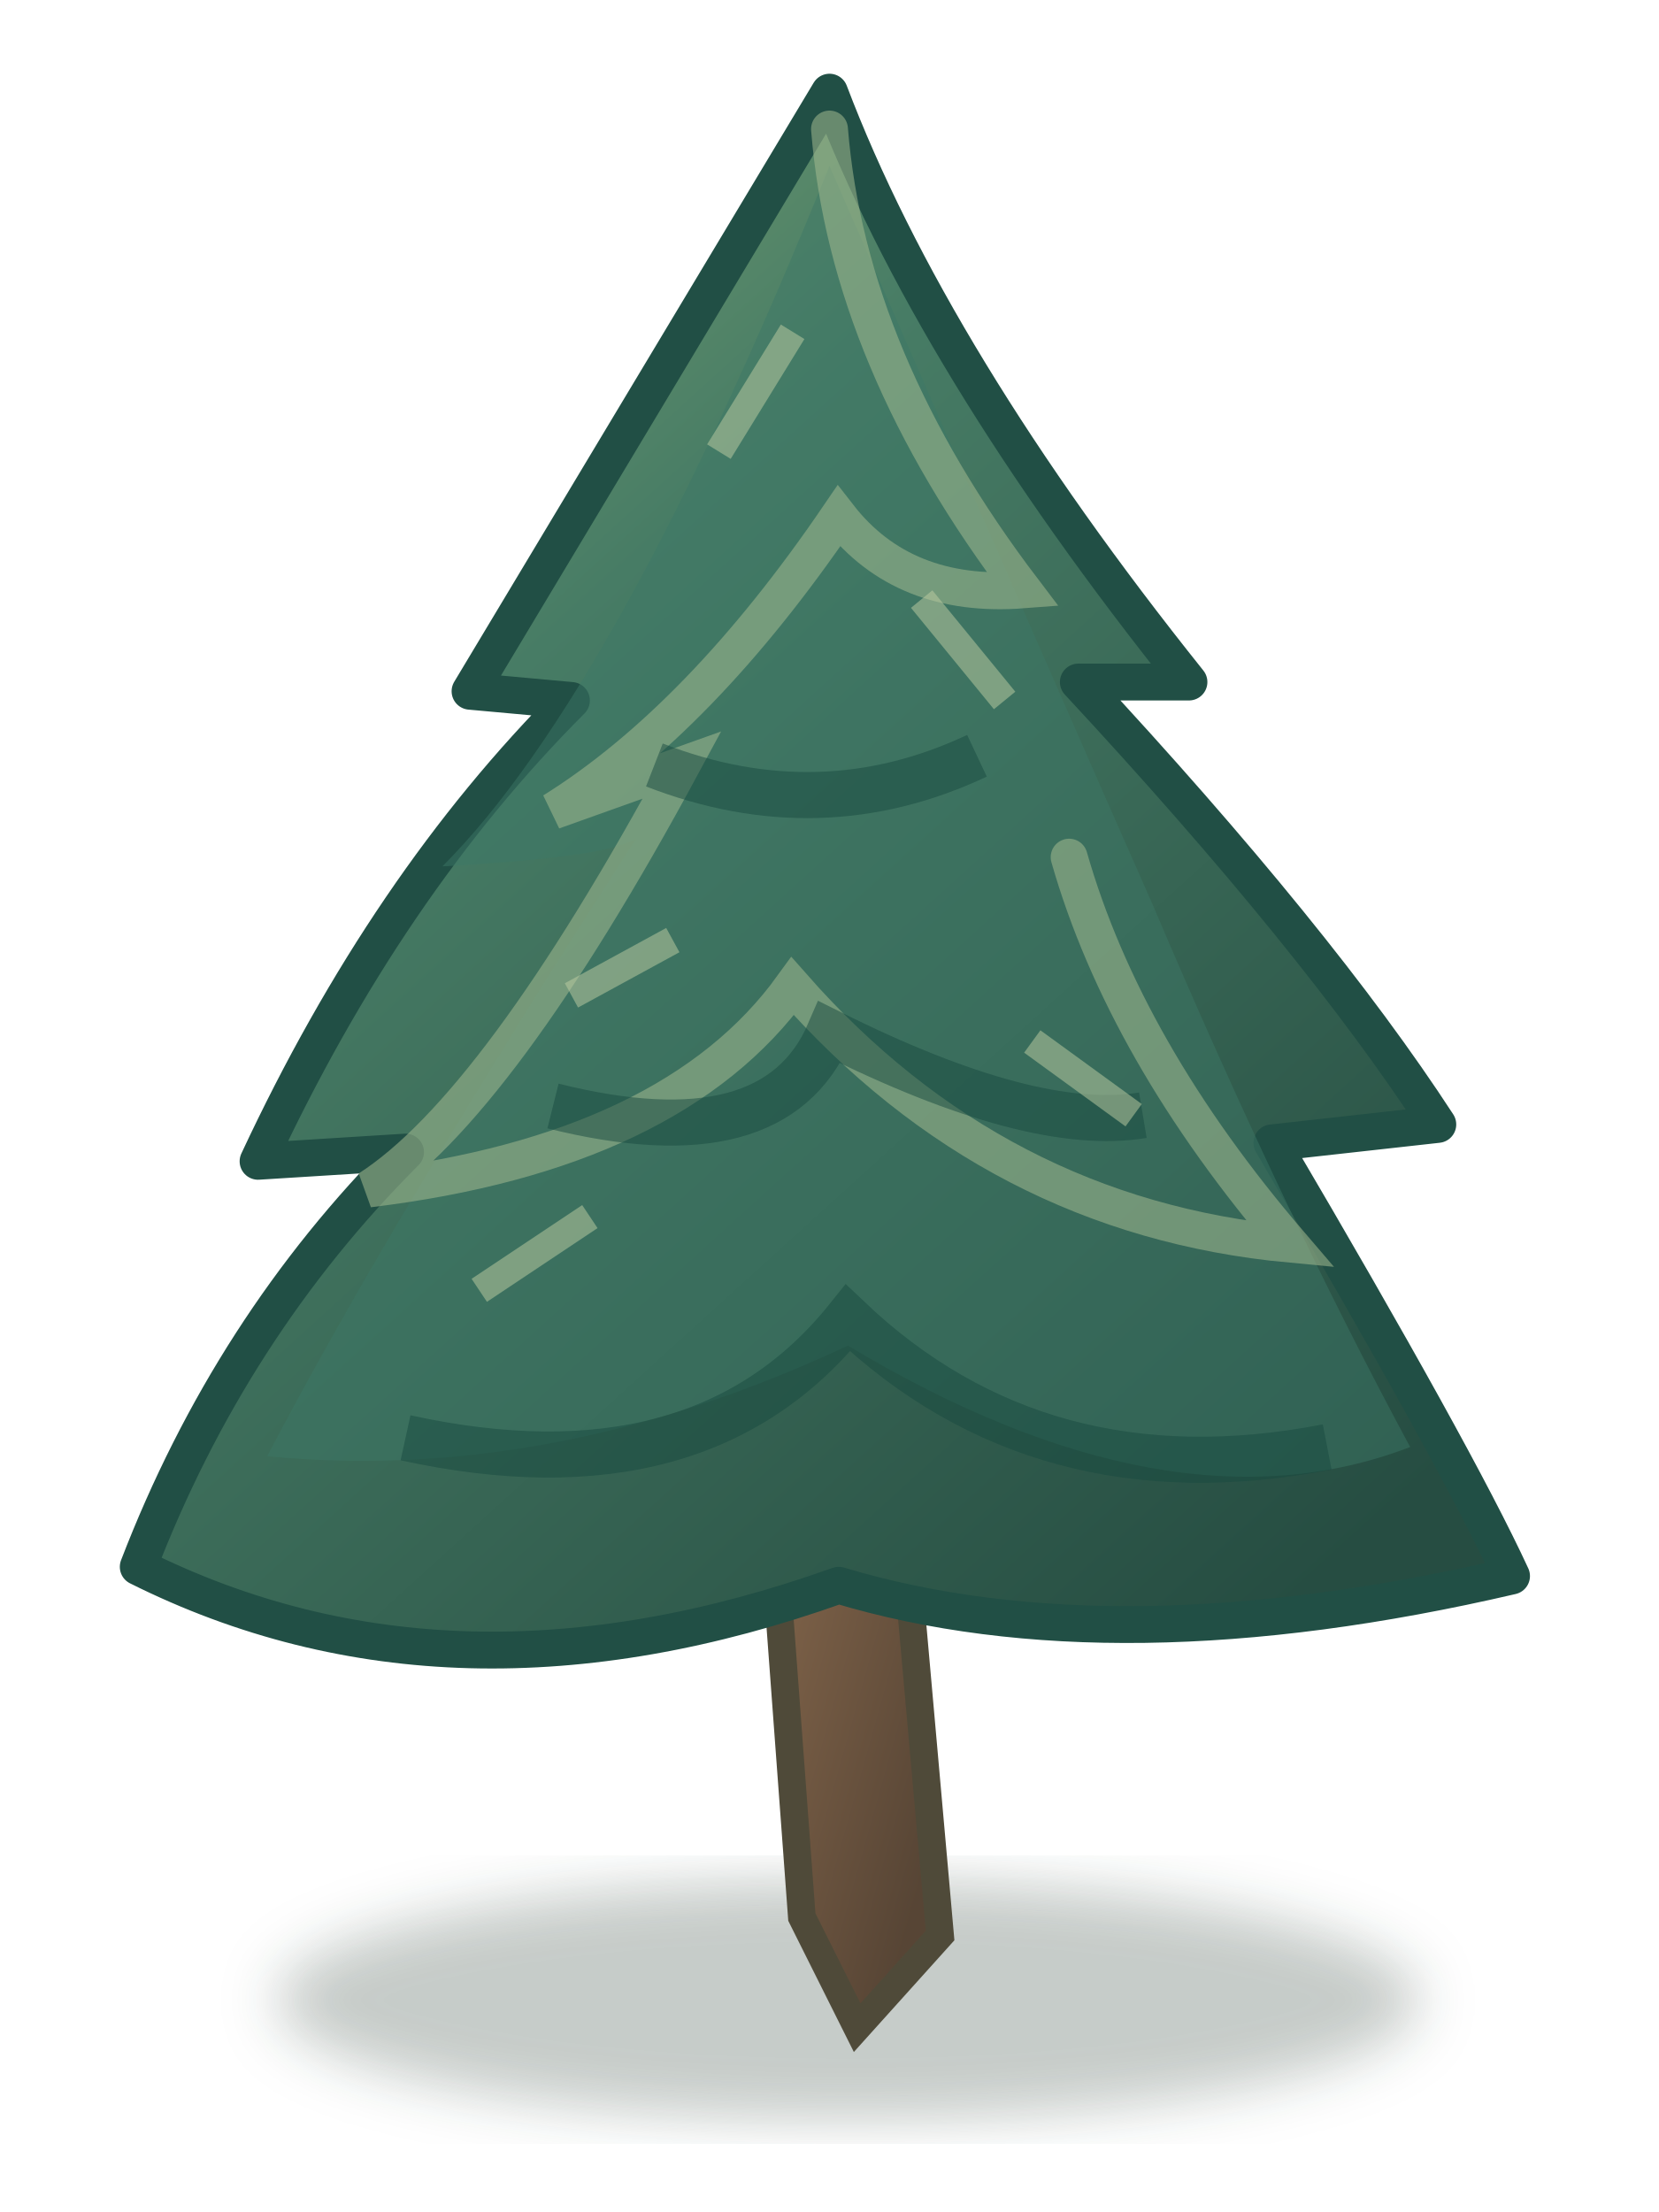
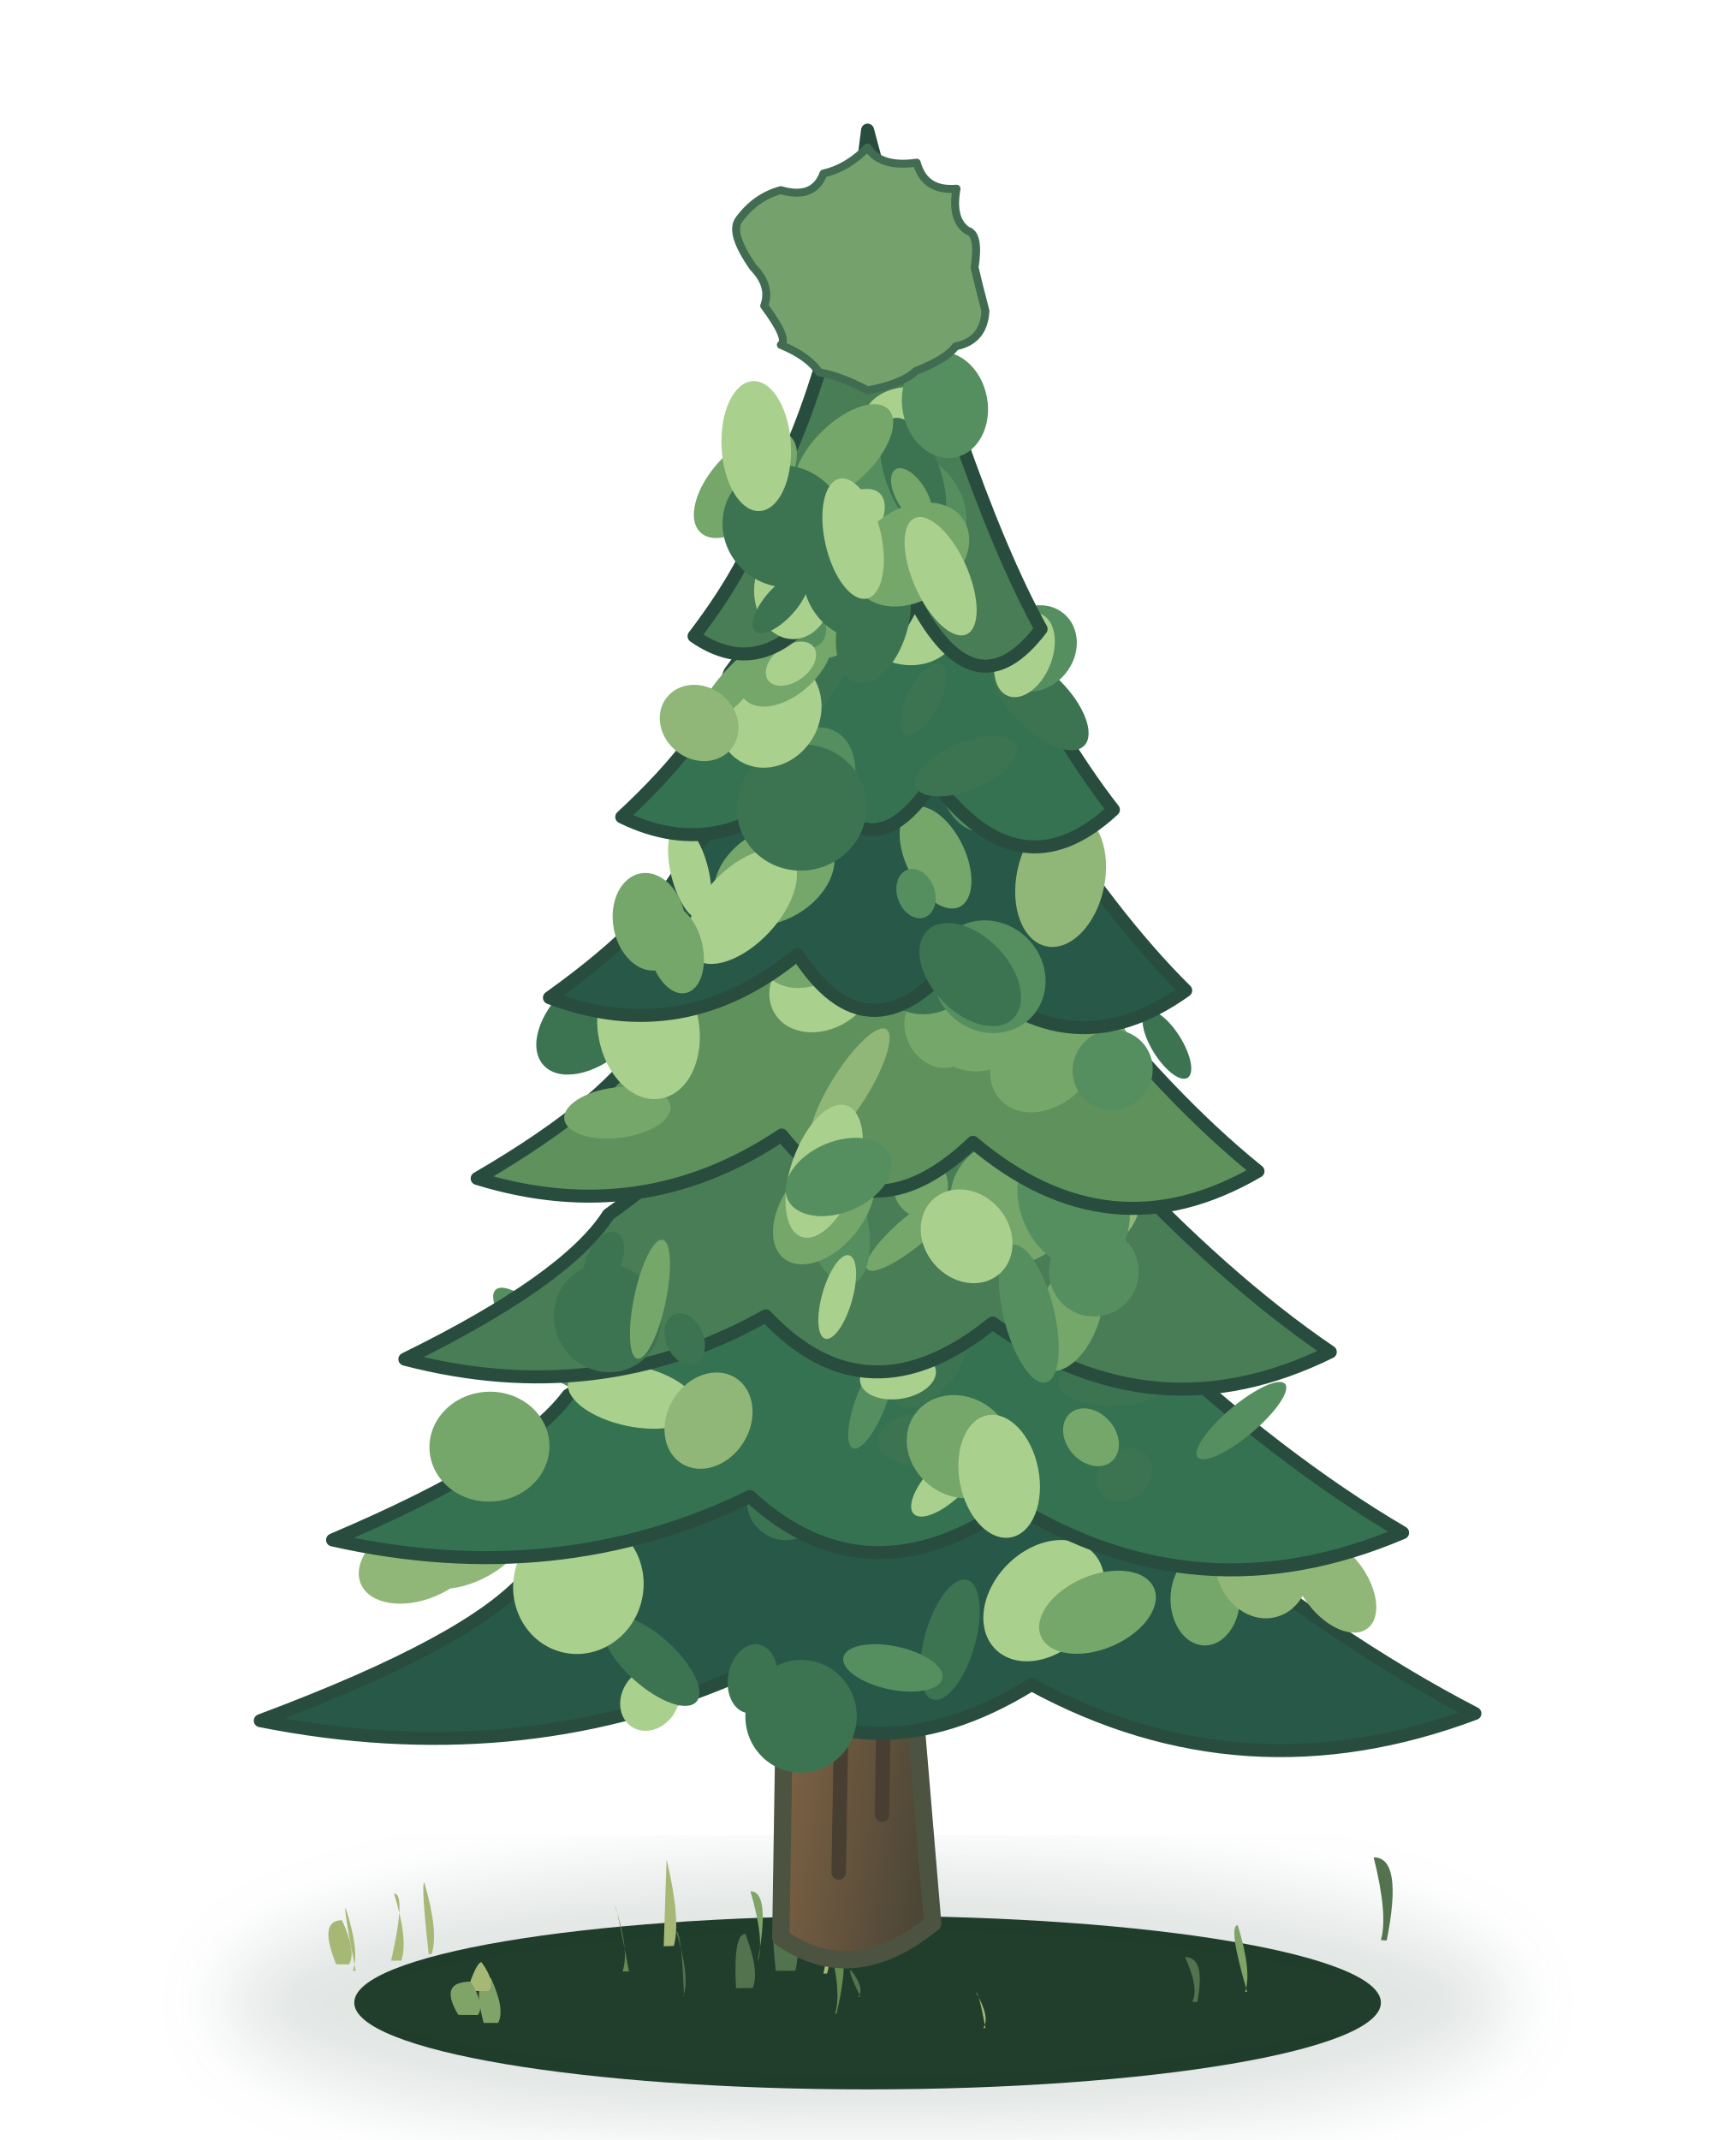
- <svg xmlns="http://www.w3.org/2000/svg" width="180" height="240" viewBox="0 0 180 240">
+ <svg xmlns="http://www.w3.org/2000/svg" width="240" height="296" viewBox="0 0 240 296">
  <defs>
-     <filter id="soft">
-       <feGaussianBlur stdDeviation="3" />
+     <linearGradient id="bark" x2=".9" y2="1">
+       <stop stop-color="#ab8d61" />
+       <stop offset=".52" stop-color="#775e42" />
+       <stop offset="1" stop-color="#4a4536" />
+     </linearGradient>
+     <linearGradient id="stone" x2=".8" y2="1">
+       <stop stop-color="#d1d1b8" />
+       <stop offset=".5" stop-color="#929a8d" />
+       <stop offset="1" stop-color="#5e7162" />
+     </linearGradient>
+     <linearGradient id="timber" x2=".55" y2="1">
+       <stop stop-color="#d3b783" />
+       <stop offset=".5" stop-color="#a77e51" />
+       <stop offset="1" stop-color="#745940" />
+     </linearGradient>
+     <linearGradient id="canopy" x2=".2" y2="1">
+       <stop stop-color="#89b66e" />
+       <stop offset=".5" stop-color="#4c8258" />
+       <stop offset="1" stop-color="#255c4a" />
+     </linearGradient>
+     <linearGradient id="deep" x2=".35" y2="1">
+       <stop stop-color="#66915a" />
+       <stop offset=".5" stop-color="#386c50" />
+       <stop offset="1" stop-color="#235244" />
+     </linearGradient>
+     <radialGradient id="glow">
+       <stop stop-color="#f3e5b1" stop-opacity=".55" />
+       <stop offset="1" stop-color="#f3e5b1" stop-opacity="0" />
+     </radialGradient>
+     <filter id="blur">
+       <feGaussianBlur stdDeviation="5" />
    </filter>
-     <linearGradient id="pine" x2=".8" y2="1">
-       <stop stop-color="#86aa74" />
-       <stop offset=".36" stop-color="#477c65" />
-       <stop offset="1" stop-color="#264d42" />
-     </linearGradient>
-     <linearGradient id="leaf" x2=".7" y2="1">
-       <stop stop-color="#add18a" />
-       <stop offset=".48" stop-color="#5d9a72" />
-       <stop offset="1" stop-color="#346754" />
-     </linearGradient>
-     <linearGradient id="stone" x2=".9" y2="1">
-       <stop stop-color="#c8c4a8" />
-       <stop offset=".55" stop-color="#9b9d8c" />
-       <stop offset="1" stop-color="#646f69" />
-     </linearGradient>
-     <linearGradient id="wood" x2=".7" y2="1">
-       <stop stop-color="#9d7958" />
-       <stop offset="1" stop-color="#574535" />
-     </linearGradient>
  </defs>
-   <ellipse cx="92" cy="217" rx="62" ry="13" fill="#1e3327" opacity=".25" filter="url(#soft)" />
-   <path d="M87 208 L81 127 Q86 102 94 120 L102 210 93 220Z" fill="url(#wood)" stroke="#4f4a39" stroke-width="3" />
-   <path d="M90 10 Q101 39 129 74 L117 74 Q143 102 156 122 L138 124 Q158 158 164 171 Q121 181 91 172 Q49 187 15 170 Q25 144 44 125 L28 126 Q42 96 62 76 L51 75Z" fill="url(#pine)" stroke="#214f45" stroke-width="4" stroke-linejoin="round" />
-   <path d="M90 18 Q67 75 48 94 Q66 93 69 91 Q42 133 29 158 Q60 161 92 146 Q127 167 153 157 Q139 131 125 98 Q117 80 90 18Z" fill="#3c7866" opacity=".48" />
-   <path d="M90 14 Q92 39 111 64 Q98 65 91 56 Q76 78 60 88 L74 83 Q54 120 40 129 Q73 125 86 107 Q108 132 140 135 Q122 114 116 93" fill="none" stroke="#a3b990" stroke-width="4" opacity=".55" stroke-linecap="round" />
-   <path d="M44 156 Q76 163 92 143 Q113 163 144 157 M60 120 Q84 126 90 112 Q112 123 124 121 M71 83 Q89 90 106 82" stroke="#17493f" stroke-width="5" opacity=".5" fill="none" />
-   <g stroke="#bbcca2" opacity=".52" stroke-width="3">
-     <path d="M52 140l12 -8 M62 108l11 -6 M112 113l11 8 M100 65l9 11 M86 36l-8 13" />
-   </g>
+   <ellipse cx="120" cy="277" rx="71" ry="12" fill="#213e2c" />
+   <ellipse cx="120" cy="277" rx="88.75" ry="19.2" fill="#173b27" opacity=".13" filter="url(#blur)" />
+   <path d="M46.5 271.7q-2.5 -6.1 0.8 -6.1q2 4.272 1 6.103" fill="#a6b875" />
+   <path d="M172.5 275.5q-2.7 -9.2 -1.3 -9.2q2 6.466 1 9.237" fill="#80a368" />
+   <path d="M104.8 271.3q1.8 -9.7 -1.0 -9.7q2 6.794 1 9.705" fill="#80a368" />
+   <path d="M54.1 271.2q2.1 -9.3 0.4 -9.3q2 6.503 1 9.29" fill="#a6b875" />
+   <path d="M87.0 272.7q-1.7 -9.0 -1.9 -9.0q2 6.29 1 8.986" fill="#668a52" />
+   <path d="M101.8 275.0q-0.4 -7.5 1.3 -7.5q2 5.234 1 7.477" fill="#53734e" />
+   <path d="M191.8 268.4q2.3 -11.5 -1.8 -11.5q2 8.016 1 11.451" fill="#53734e" />
+   <path d="M119.0 276.2q-1.8 -3.7 -1.3 -3.7q2 2.591 1 3.701" fill="#53734e" />
+   <path d="M59.3 270.3q-1.1 -9.9 -0.6 -9.9q2 6.906 1 9.866" fill="#a6b875" />
+   <path d="M91.8 269.2q0.4 -12.0 0.4 -12.0q2 8.368 1 11.954" fill="#a6b875" />
+   <path d="M113.9 273.0q2.1 -10.6 -0.5 -10.6q2 7.399 1 10.57" fill="#a6b875" />
+   <path d="M165.6 276.9q1.2 -6.2 -1.7 -6.2q2 4.329 1 6.184" fill="#53734e" />
+   <path d="M66.9 279.8q-1.7 -6.2 1.0 -6.2q2 4.346 1 6.209" fill="#80a368" />
+   <path d="M64.6 275.4q1.3 -4.0 2.0 -4.0q2 2.8 1 4" fill="#a6b875" />
+   <path d="M115.7 278.5q2.5 -10.4 -1.2 -10.4q2 7.31 1 10.443" fill="#668a52" />
+   <path d="M49.2 272.6q-1.7 -8.7 -1.4 -8.7q2 6.085 1 8.693" fill="#a6b875" />
+   <path d="M94.6 276.1q-0.3 -9.0 -1.1 -9.0q2 6.334 1 9.048" fill="#53734e" />
+   <path d="M63.4 278.7q-2.8 -4.6 1.7 -4.6q2 3.229 1 4.613" fill="#80a368" />
+   <path d="M107.3 272.6q-1.3 -11.9 1.7 -11.9q2 8.324 1 11.891" fill="#53734e" />
+   <path d="M136.3 280.5q-0.9 -4.9 -1.3 -4.9q2 3.451 1 4.929" fill="#a6b875" />
+   <path d="M108 268L110 140Q113 118 117 123L129 266Q118 275 108 268Z" fill="url(#bark)" stroke="#4c5340" stroke-width="2.4" stroke-linecap="round" stroke-linejoin="round" />
+   <path d="M116 259L118 143M122 251L123 184" fill="none" stroke="#493e32" stroke-width="2" stroke-linecap="round" stroke-linejoin="round" />
+   <path d="M120 168Q106.56 200 72.96 218Q65.4 227 36 238Q71.28 245 101.52 232Q120 247 142.68 233Q172.08 249 204 237Q165.36 217 120 168Z" fill="#285848" stroke="#284d3e" stroke-width="1.8" stroke-linecap="round" stroke-linejoin="round" />
+   <ellipse cx="166.7" cy="221.1" rx="4.8" ry="6.5" fill="#75a66a" transform="rotate(1 166.7 221.1)" />
+   <ellipse cx="131.4" cy="226.8" rx="3.5" ry="8.6" fill="#3c7452" transform="rotate(16 131.4 226.8)" />
+   <ellipse cx="123.5" cy="230.7" rx="7.0" ry="3.0" fill="#568f5f" transform="rotate(12 123.5 230.7)" />
+   <ellipse cx="110.8" cy="237.4" rx="7.7" ry="7.8" fill="#3c7452" transform="rotate(9 110.8 237.4)" />
+   <ellipse cx="174.6" cy="216.3" rx="6.5" ry="7.6" fill="#90b777" transform="rotate(-14 174.6 216.3)" />
+   <ellipse cx="58.1" cy="215.6" rx="8.9" ry="5.6" fill="#90b777" transform="rotate(-23 58.1 215.6)" />
+   <ellipse cx="184.5" cy="219.1" rx="7.7" ry="4.5" fill="#90b777" transform="rotate(53 184.5 219.1)" />
+   <ellipse cx="89.9" cy="235.0" rx="3.9" ry="4.6" fill="#aad08e" transform="rotate(33 89.9 235.0)" />
+   <ellipse cx="78.2" cy="211.9" rx="7.7" ry="7.5" fill="#90b777" transform="rotate(-2 78.2 211.9)" />
+   <ellipse cx="90.0" cy="229.7" rx="8.5" ry="3.5" fill="#3c7452" transform="rotate(42 90.0 229.7)" />
+   <ellipse cx="144.4" cy="221.4" rx="7.1" ry="9.5" fill="#aad08e" transform="rotate(45 144.4 221.4)" />
+   <ellipse cx="108.3" cy="208.2" rx="5.1" ry="4.7" fill="#3c7452" transform="rotate(35 108.3 208.2)" />
+   <ellipse cx="80.0" cy="219.3" rx="9.0" ry="9.5" fill="#aad08e" transform="rotate(13 80.0 219.3)" />
+   <ellipse cx="96.3" cy="203.4" rx="7.5" ry="6.5" fill="#90b777" transform="rotate(1 96.3 203.4)" />
+   <ellipse cx="151.8" cy="223.0" rx="8.5" ry="5.1" fill="#75a66a" transform="rotate(-23 151.8 223.0)" />
+   <ellipse cx="64.9" cy="213.6" rx="9.0" ry="5.1" fill="#90b777" transform="rotate(-28 64.9 213.6)" />
+   <ellipse cx="104.1" cy="232.2" rx="3.4" ry="4.8" fill="#3c7452" transform="rotate(10 104.1 232.2)" />
+   <path d="M120 143Q108.16 175 78.56 193Q71.9 202 46 213Q77.08 220 103.72 207Q120 222 139.98 208Q165.88 224 194 212Q159.96 192 120 143Z" fill="#347251" stroke="#284d3e" stroke-width="1.8" stroke-linecap="round" stroke-linejoin="round" />
+   <ellipse cx="171.7" cy="196.5" rx="2.2" ry="7.9" fill="#568f5f" transform="rotate(50 171.7 196.5)" />
+   <ellipse cx="155.5" cy="204.0" rx="4.1" ry="3.4" fill="#3c7452" transform="rotate(-38 155.5 204.0)" />
+   <ellipse cx="67.7" cy="200.1" rx="8.3" ry="7.6" fill="#75a66a" transform="rotate(-3 67.7 200.1)" />
+   <ellipse cx="131.2" cy="204.6" rx="2.7" ry="6.8" fill="#aad08e" transform="rotate(45 131.2 204.6)" />
+   <ellipse cx="128.5" cy="189.5" rx="3.3" ry="6.5" fill="#3c7452" transform="rotate(44 128.5 189.5)" />
+   <ellipse cx="74.9" cy="185.2" rx="2.9" ry="9.3" fill="#568f5f" transform="rotate(-43 74.9 185.2)" />
+   <ellipse cx="87.5" cy="193.1" rx="9.1" ry="4.2" fill="#aad08e" transform="rotate(12 87.5 193.1)" />
+   <ellipse cx="150.9" cy="198.8" rx="3.4" ry="4.4" fill="#75a66a" transform="rotate(-41 150.9 198.8)" />
+   <ellipse cx="98.0" cy="196.5" rx="5.7" ry="7.0" fill="#90b777" transform="rotate(32 98.0 196.5)" />
+   <ellipse cx="128.0" cy="199.1" rx="6.6" ry="3.7" fill="#3c7452" transform="rotate(-2 128.0 199.1)" />
+   <ellipse cx="132.8" cy="200.1" rx="6.8" ry="7.7" fill="#75a66a" transform="rotate(-53 132.8 200.1)" />
+   <ellipse cx="138.2" cy="204.2" rx="5.5" ry="8.6" fill="#aad08e" transform="rotate(-11 138.2 204.2)" />
+   <ellipse cx="120.5" cy="193.8" rx="2.1" ry="7.0" fill="#568f5f" transform="rotate(21 120.5 193.8)" />
+   <ellipse cx="123.1" cy="183.3" rx="3.2" ry="4.5" fill="#aad08e" transform="rotate(52 123.1 183.3)" />
+   <ellipse cx="124.2" cy="190.3" rx="5.3" ry="3.2" fill="#aad08e" transform="rotate(-9 124.2 190.3)" />
+   <ellipse cx="86.1" cy="180.7" rx="4.4" ry="7.0" fill="#90b777" transform="rotate(5 86.1 180.7)" />
+   <ellipse cx="153.9" cy="191.2" rx="7.6" ry="3.3" fill="#3c7452" />
+   <path d="M120 118Q109.76 150 84.16 168Q78.4 177 56 188Q82.88 195 105.92 182Q120 197 137.28 183Q159.68 199 184 187Q154.56 167 120 118Z" fill="#497d55" stroke="#284d3e" stroke-width="1.8" stroke-linecap="round" stroke-linejoin="round" />
+   <ellipse cx="126.3" cy="170.2" rx="2.1" ry="8.3" fill="#75a66a" transform="rotate(50 126.3 170.2)" />
+   <ellipse cx="115.5" cy="168.6" rx="4.4" ry="9.3" fill="#568f5f" transform="rotate(-14 115.5 168.6)" />
+   <ellipse cx="111.2" cy="170.5" rx="4.0" ry="4.0" fill="#90b777" transform="rotate(16 111.2 170.5)" />
+   <ellipse cx="139.8" cy="166.3" rx="8.3" ry="8.6" fill="#75a66a" transform="rotate(-34 139.8 166.3)" />
+   <ellipse cx="153.5" cy="166.0" rx="4.3" ry="6.5" fill="#90b777" transform="rotate(15 153.5 166.0)" />
+   <ellipse cx="147.7" cy="182.1" rx="4.3" ry="7.9" fill="#75a66a" transform="rotate(21 147.7 182.1)" />
+   <ellipse cx="84.0" cy="182.3" rx="7.6" ry="7.3" fill="#3c7452" transform="rotate(55 84.0 182.3)" />
+   <ellipse cx="151.3" cy="175.9" rx="6.2" ry="6.2" fill="#568f5f" transform="rotate(18 151.3 175.9)" />
+   <ellipse cx="114.0" cy="167.0" rx="9.0" ry="5.6" fill="#75a66a" transform="rotate(-52 114.0 167.0)" />
+   <ellipse cx="127.3" cy="163.9" rx="3.8" ry="4.5" fill="#75a66a" transform="rotate(-7 127.3 163.9)" />
+   <ellipse cx="115.8" cy="179.4" rx="2.1" ry="6.0" fill="#aad08e" transform="rotate(16 115.8 179.4)" />
+   <ellipse cx="94.7" cy="185.2" rx="2.6" ry="3.7" fill="#3c7452" transform="rotate(-23 94.7 185.2)" />
+   <ellipse cx="83.5" cy="174.5" rx="2.4" ry="4.4" fill="#3c7452" transform="rotate(24 83.5 174.5)" />
+   <ellipse cx="89.9" cy="179.7" rx="2.2" ry="8.4" fill="#75a66a" transform="rotate(12 89.9 179.7)" />
+   <ellipse cx="142.3" cy="181.7" rx="3.5" ry="9.8" fill="#568f5f" transform="rotate(-14 142.3 181.7)" />
+   <ellipse cx="133.7" cy="171.0" rx="6.9" ry="5.9" fill="#aad08e" transform="rotate(49 133.7 171.0)" />
+   <ellipse cx="148.5" cy="166.3" rx="7.4" ry="9.6" fill="#568f5f" transform="rotate(-23 148.5 166.3)" />
+   <path d="M120 93Q111.36 125 89.76 143Q84.9 152 66 163Q88.68 170 108.12 157Q120 172 134.58 158Q153.48 174 174 162Q149.16 142 120 93Z" fill="#5f915c" stroke="#284d3e" stroke-width="1.8" stroke-linecap="round" stroke-linejoin="round" />
+   <ellipse cx="144.6" cy="146.2" rx="6.6" ry="8.6" fill="#75a66a" transform="rotate(45 144.6 146.2)" />
+   <ellipse cx="85.4" cy="153.9" rx="7.4" ry="3.5" fill="#75a66a" transform="rotate(-7 85.4 153.9)" />
+   <ellipse cx="149.0" cy="140.8" rx="5.6" ry="9.5" fill="#75a66a" transform="rotate(-31 149.0 140.8)" />
+   <ellipse cx="135.0" cy="139.4" rx="8.0" ry="8.8" fill="#75a66a" transform="rotate(2 135.0 139.4)" />
+   <ellipse cx="113.8" cy="136.1" rx="7.8" ry="6.2" fill="#aad08e" transform="rotate(-32 113.8 136.1)" />
+   <ellipse cx="129.9" cy="142.4" rx="4.6" ry="5.5" fill="#75a66a" transform="rotate(-28 129.9 142.4)" />
+   <ellipse cx="161.4" cy="144.5" rx="2.1" ry="5.4" fill="#3c7452" transform="rotate(-32 161.4 144.5)" />
+   <ellipse cx="117.5" cy="150.5" rx="2.6" ry="9.6" fill="#90b777" transform="rotate(32 117.5 150.5)" />
+   <ellipse cx="111.9" cy="129.4" rx="6.5" ry="8.0" fill="#75a66a" transform="rotate(46 111.9 129.4)" />
+   <ellipse cx="82.3" cy="140.9" rx="5.8" ry="9.6" fill="#3c7452" transform="rotate(48 82.3 140.9)" />
+   <ellipse cx="137.6" cy="129.3" rx="2.2" ry="8.7" fill="#75a66a" transform="rotate(-39 137.6 129.3)" />
+   <ellipse cx="127.7" cy="132.7" rx="7.5" ry="7.6" fill="#3c7452" transform="rotate(-11 127.7 132.7)" />
+   <ellipse cx="89.7" cy="142.3" rx="7.0" ry="9.8" fill="#aad08e" transform="rotate(-10 89.7 142.3)" />
+   <ellipse cx="149.0" cy="135.3" rx="2.9" ry="4.9" fill="#75a66a" transform="rotate(-4 149.0 135.3)" />
+   <ellipse cx="153.9" cy="148.0" rx="5.5" ry="5.6" fill="#568f5f" transform="rotate(40 153.9 148.0)" />
+   <ellipse cx="114.0" cy="162.0" rx="4.6" ry="9.6" fill="#aad08e" transform="rotate(19 114.0 162.0)" />
+   <ellipse cx="116.0" cy="162.8" rx="7.7" ry="4.9" fill="#568f5f" transform="rotate(-23 116.0 162.8)" />
+   <path d="M120 68Q112.96 100 95.36 118Q91.4 127 76 138Q94.48 145 110.32 132Q120 147 131.88 133Q147.28 149 164 137Q143.76 117 120 68Z" fill="#285848" stroke="#284d3e" stroke-width="1.8" stroke-linecap="round" stroke-linejoin="round" />
+   <ellipse cx="146.7" cy="121.6" rx="6.1" ry="9.5" fill="#90b777" transform="rotate(12 146.7 121.6)" />
+   <ellipse cx="107.1" cy="121.0" rx="8.9" ry="6.3" fill="#75a66a" transform="rotate(-30 107.1 121.0)" />
+   <ellipse cx="135.3" cy="108.2" rx="2.4" ry="6.2" fill="#90b777" transform="rotate(-16 135.3 108.2)" />
+   <ellipse cx="141.4" cy="107.9" rx="5.8" ry="8.6" fill="#aad08e" transform="rotate(10 141.4 107.9)" />
+   <ellipse cx="102.6" cy="125.4" rx="5.2" ry="9.7" fill="#aad08e" transform="rotate(43 102.6 125.4)" />
+   <ellipse cx="133.9" cy="109.7" rx="3.5" ry="5.6" fill="#568f5f" transform="rotate(-25 133.9 109.7)" />
+   <ellipse cx="133.2" cy="103.5" rx="7.1" ry="4.2" fill="#90b777" transform="rotate(40 133.2 103.5)" />
+   <ellipse cx="136.8" cy="135.1" rx="7.5" ry="8.1" fill="#568f5f" transform="rotate(-46 136.8 135.1)" />
+   <ellipse cx="95.4" cy="120.6" rx="2.6" ry="6.7" fill="#aad08e" transform="rotate(-14 95.4 120.6)" />
+   <ellipse cx="129.4" cy="118.6" rx="4.1" ry="7.6" fill="#75a66a" transform="rotate(-26 129.4 118.6)" />
+   <ellipse cx="126.7" cy="123.6" rx="2.6" ry="3.5" fill="#568f5f" transform="rotate(-20 126.7 123.6)" />
+   <ellipse cx="89.8" cy="127.5" rx="5.0" ry="6.8" fill="#75a66a" transform="rotate(-10 89.8 127.5)" />
+   <ellipse cx="93.5" cy="131.3" rx="3.7" ry="6.2" fill="#75a66a" transform="rotate(-13 93.5 131.3)" />
+   <ellipse cx="135.9" cy="105.0" rx="5.6" ry="7.4" fill="#75a66a" transform="rotate(8 135.9 105.0)" />
+   <ellipse cx="112.8" cy="107.4" rx="2.9" ry="3.3" fill="#75a66a" transform="rotate(52 112.8 107.4)" />
+   <ellipse cx="121.3" cy="106.2" rx="6.1" ry="7.8" fill="#75a66a" transform="rotate(-55 121.3 106.2)" />
+   <ellipse cx="134.2" cy="134.8" rx="8.5" ry="5.3" fill="#3c7452" transform="rotate(46 134.2 134.8)" />
+   <path d="M120 43Q114.56 75 100.96 93Q97.9 102 86 113Q100.28 120 112.52 107Q120 122 129.18 108Q141.08 124 154 112Q138.36 92 120 43Z" fill="#347251" stroke="#284d3e" stroke-width="1.8" stroke-linecap="round" stroke-linejoin="round" />
+   <ellipse cx="143.8" cy="97.0" rx="8.7" ry="4.0" fill="#3c7452" transform="rotate(45 143.8 97.0)" />
+   <ellipse cx="111.9" cy="108.5" rx="6.0" ry="8.2" fill="#568f5f" transform="rotate(24 111.9 108.5)" />
+   <ellipse cx="112.5" cy="91.7" rx="4.5" ry="9.0" fill="#3c7452" transform="rotate(25 112.5 91.7)" />
+   <ellipse cx="110.8" cy="84.4" rx="4.7" ry="9.7" fill="#3c7452" transform="rotate(47 110.8 84.4)" />
+   <ellipse cx="110.9" cy="111.7" rx="9.0" ry="8.7" fill="#3c7452" transform="rotate(-15 110.9 111.7)" />
+   <ellipse cx="124.9" cy="83.7" rx="7.8" ry="8.9" fill="#aad08e" transform="rotate(-48 124.9 83.7)" />
+   <ellipse cx="112.5" cy="86.3" rx="5.8" ry="4.5" fill="#75a66a" transform="rotate(26 112.5 86.3)" />
+   <ellipse cx="106.4" cy="98.5" rx="7.0" ry="7.9" fill="#aad08e" transform="rotate(30 106.4 98.5)" />
+   <ellipse cx="108.7" cy="91.4" rx="4.7" ry="7.8" fill="#75a66a" transform="rotate(47 108.7 91.4)" />
+   <ellipse cx="101.6" cy="94.7" rx="2.2" ry="7.4" fill="#75a66a" transform="rotate(41 101.6 94.7)" />
+   <ellipse cx="127.7" cy="96.7" rx="2.3" ry="5.4" fill="#3c7452" transform="rotate(27 127.7 96.7)" />
+   <ellipse cx="143.1" cy="89.7" rx="5.5" ry="6.3" fill="#568f5f" transform="rotate(40 143.1 89.7)" />
+   <ellipse cx="133.6" cy="106.0" rx="7.5" ry="3.3" fill="#3c7452" transform="rotate(-22 133.6 106.0)" />
+   <ellipse cx="109.3" cy="84.6" rx="6.1" ry="3.6" fill="#568f5f" transform="rotate(46 109.3 84.6)" />
+   <ellipse cx="96.7" cy="100.0" rx="5.7" ry="5.0" fill="#90b777" transform="rotate(38 96.7 100.0)" />
+   <ellipse cx="141.7" cy="90.6" rx="3.8" ry="6.1" fill="#aad08e" transform="rotate(22 141.7 90.6)" />
+   <ellipse cx="109.4" cy="91.8" rx="2.5" ry="3.9" fill="#aad08e" transform="rotate(54 109.4 91.8)" />
+   <path d="M120 18Q116.16 50 106.56 68Q104.4 77 96 88Q106.08 95 114.72 82Q120 97 126.48 83Q134.88 99 144 87Q132.96 67 120 18Z" fill="#497d55" stroke="#284d3e" stroke-width="1.8" stroke-linecap="round" stroke-linejoin="round" />
+   <ellipse cx="125.4" cy="70.7" rx="8.9" ry="7.7" fill="#568f5f" transform="rotate(47 125.4 70.7)" />
+   <ellipse cx="125.8" cy="57.6" rx="6.2" ry="4.1" fill="#aad08e" transform="rotate(-2 125.8 57.6)" />
+   <ellipse cx="103.1" cy="67.0" rx="4.8" ry="9.1" fill="#75a66a" transform="rotate(43 103.1 67.0)" />
+   <ellipse cx="115.0" cy="75.0" rx="4.3" ry="9.5" fill="#aad08e" transform="rotate(45 115.0 75.0)" />
+   <ellipse cx="126.3" cy="65.8" rx="3.8" ry="8.4" fill="#3c7452" transform="rotate(-20 126.3 65.8)" />
+   <ellipse cx="126.1" cy="68.6" rx="2.1" ry="4.3" fill="#75a66a" transform="rotate(-31 126.1 68.6)" />
+   <ellipse cx="116.7" cy="62.6" rx="8.6" ry="4.2" fill="#75a66a" transform="rotate(-44 116.7 62.6)" />
+   <ellipse cx="109.7" cy="81.7" rx="5.4" ry="6.7" fill="#aad08e" />
+   <ellipse cx="108.5" cy="72.8" rx="8.7" ry="8.3" fill="#3c7452" transform="rotate(36 108.5 72.8)" />
+   <ellipse cx="104.6" cy="61.7" rx="4.8" ry="9.0" fill="#aad08e" transform="rotate(-3 104.6 61.7)" />
+   <ellipse cx="108.0" cy="83.4" rx="2.2" ry="5.3" fill="#3c7452" transform="rotate(42 108.0 83.4)" />
+   <ellipse cx="120.8" cy="86.1" rx="4.8" ry="8.6" fill="#3c7452" transform="rotate(16 120.8 86.1)" />
+   <ellipse cx="130.7" cy="56.0" rx="5.9" ry="7.4" fill="#568f5f" transform="rotate(-11 130.7 56.0)" />
+   <ellipse cx="118.0" cy="80.8" rx="6.6" ry="7.9" fill="#3c7452" transform="rotate(-31 118.0 80.8)" />
+   <ellipse cx="126.0" cy="76.7" rx="8.7" ry="6.4" fill="#75a66a" transform="rotate(-34 126.0 76.7)" />
+   <ellipse cx="130.1" cy="79.7" rx="3.8" ry="8.8" fill="#aad08e" transform="rotate(-24 130.1 79.7)" />
+   <ellipse cx="118.0" cy="74.5" rx="3.9" ry="8.5" fill="#aad08e" transform="rotate(-13 118.0 74.5)" />
+   <path d="M134.8 37.0Q135.324 39.282 136.3 43.0Q136.094 47.122 132.2 47.9Q130.851 49.699 126.7 51.3Q124.838 53.093 120.0 54.0Q116.198 51.979 113.3 51.5Q111.825 49.283 108.0 47.7Q109.159 46.934 105.7 42.3Q106.709 39.585 104.2 37.0Q100.86 32.238 102.2 30.4Q104.483 27.257 108.0 26.3Q112.541 27.628 113.9 24.0Q117.161 23.275 120.0 20.4Q121.75 23.216 126.8 22.5Q127.869 26.484 132.3 26.1Q131.535 30.368 133.8 31.9Q135.517 32.357 134.8 37.0Z" fill="#75a26c" stroke="#416c51" stroke-width="1.1" stroke-linecap="round" stroke-linejoin="round" />
</svg>
